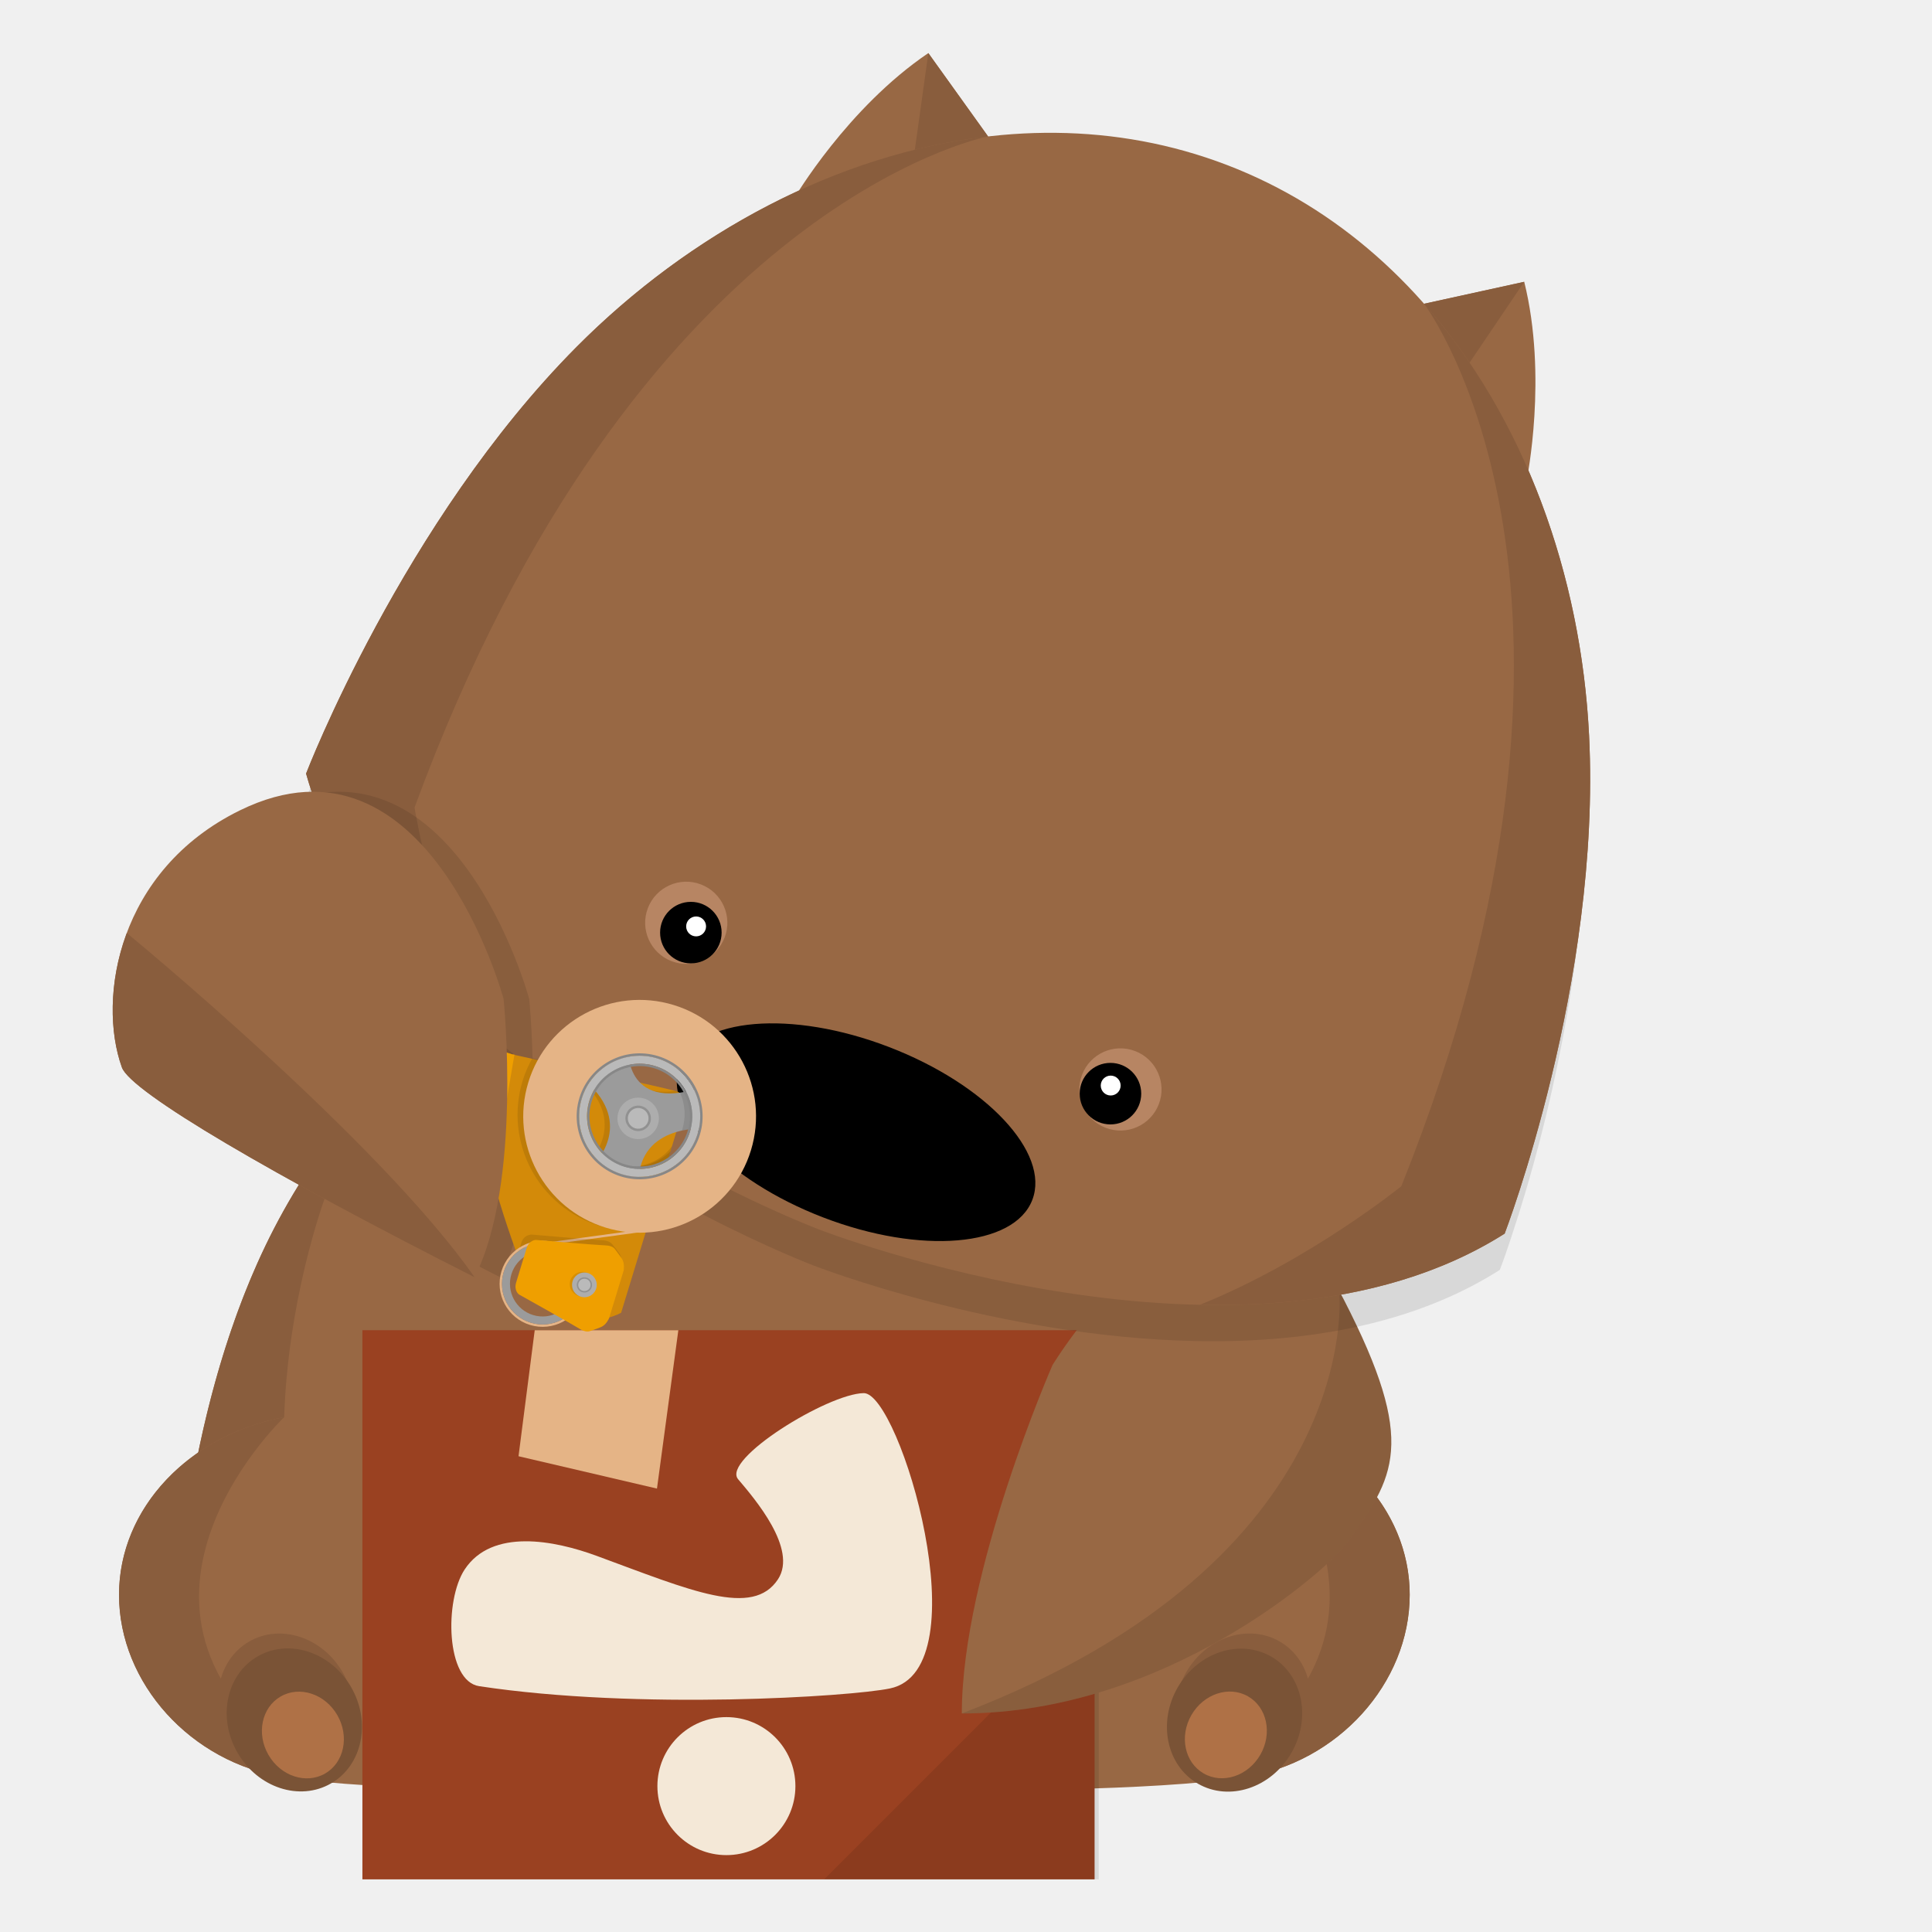
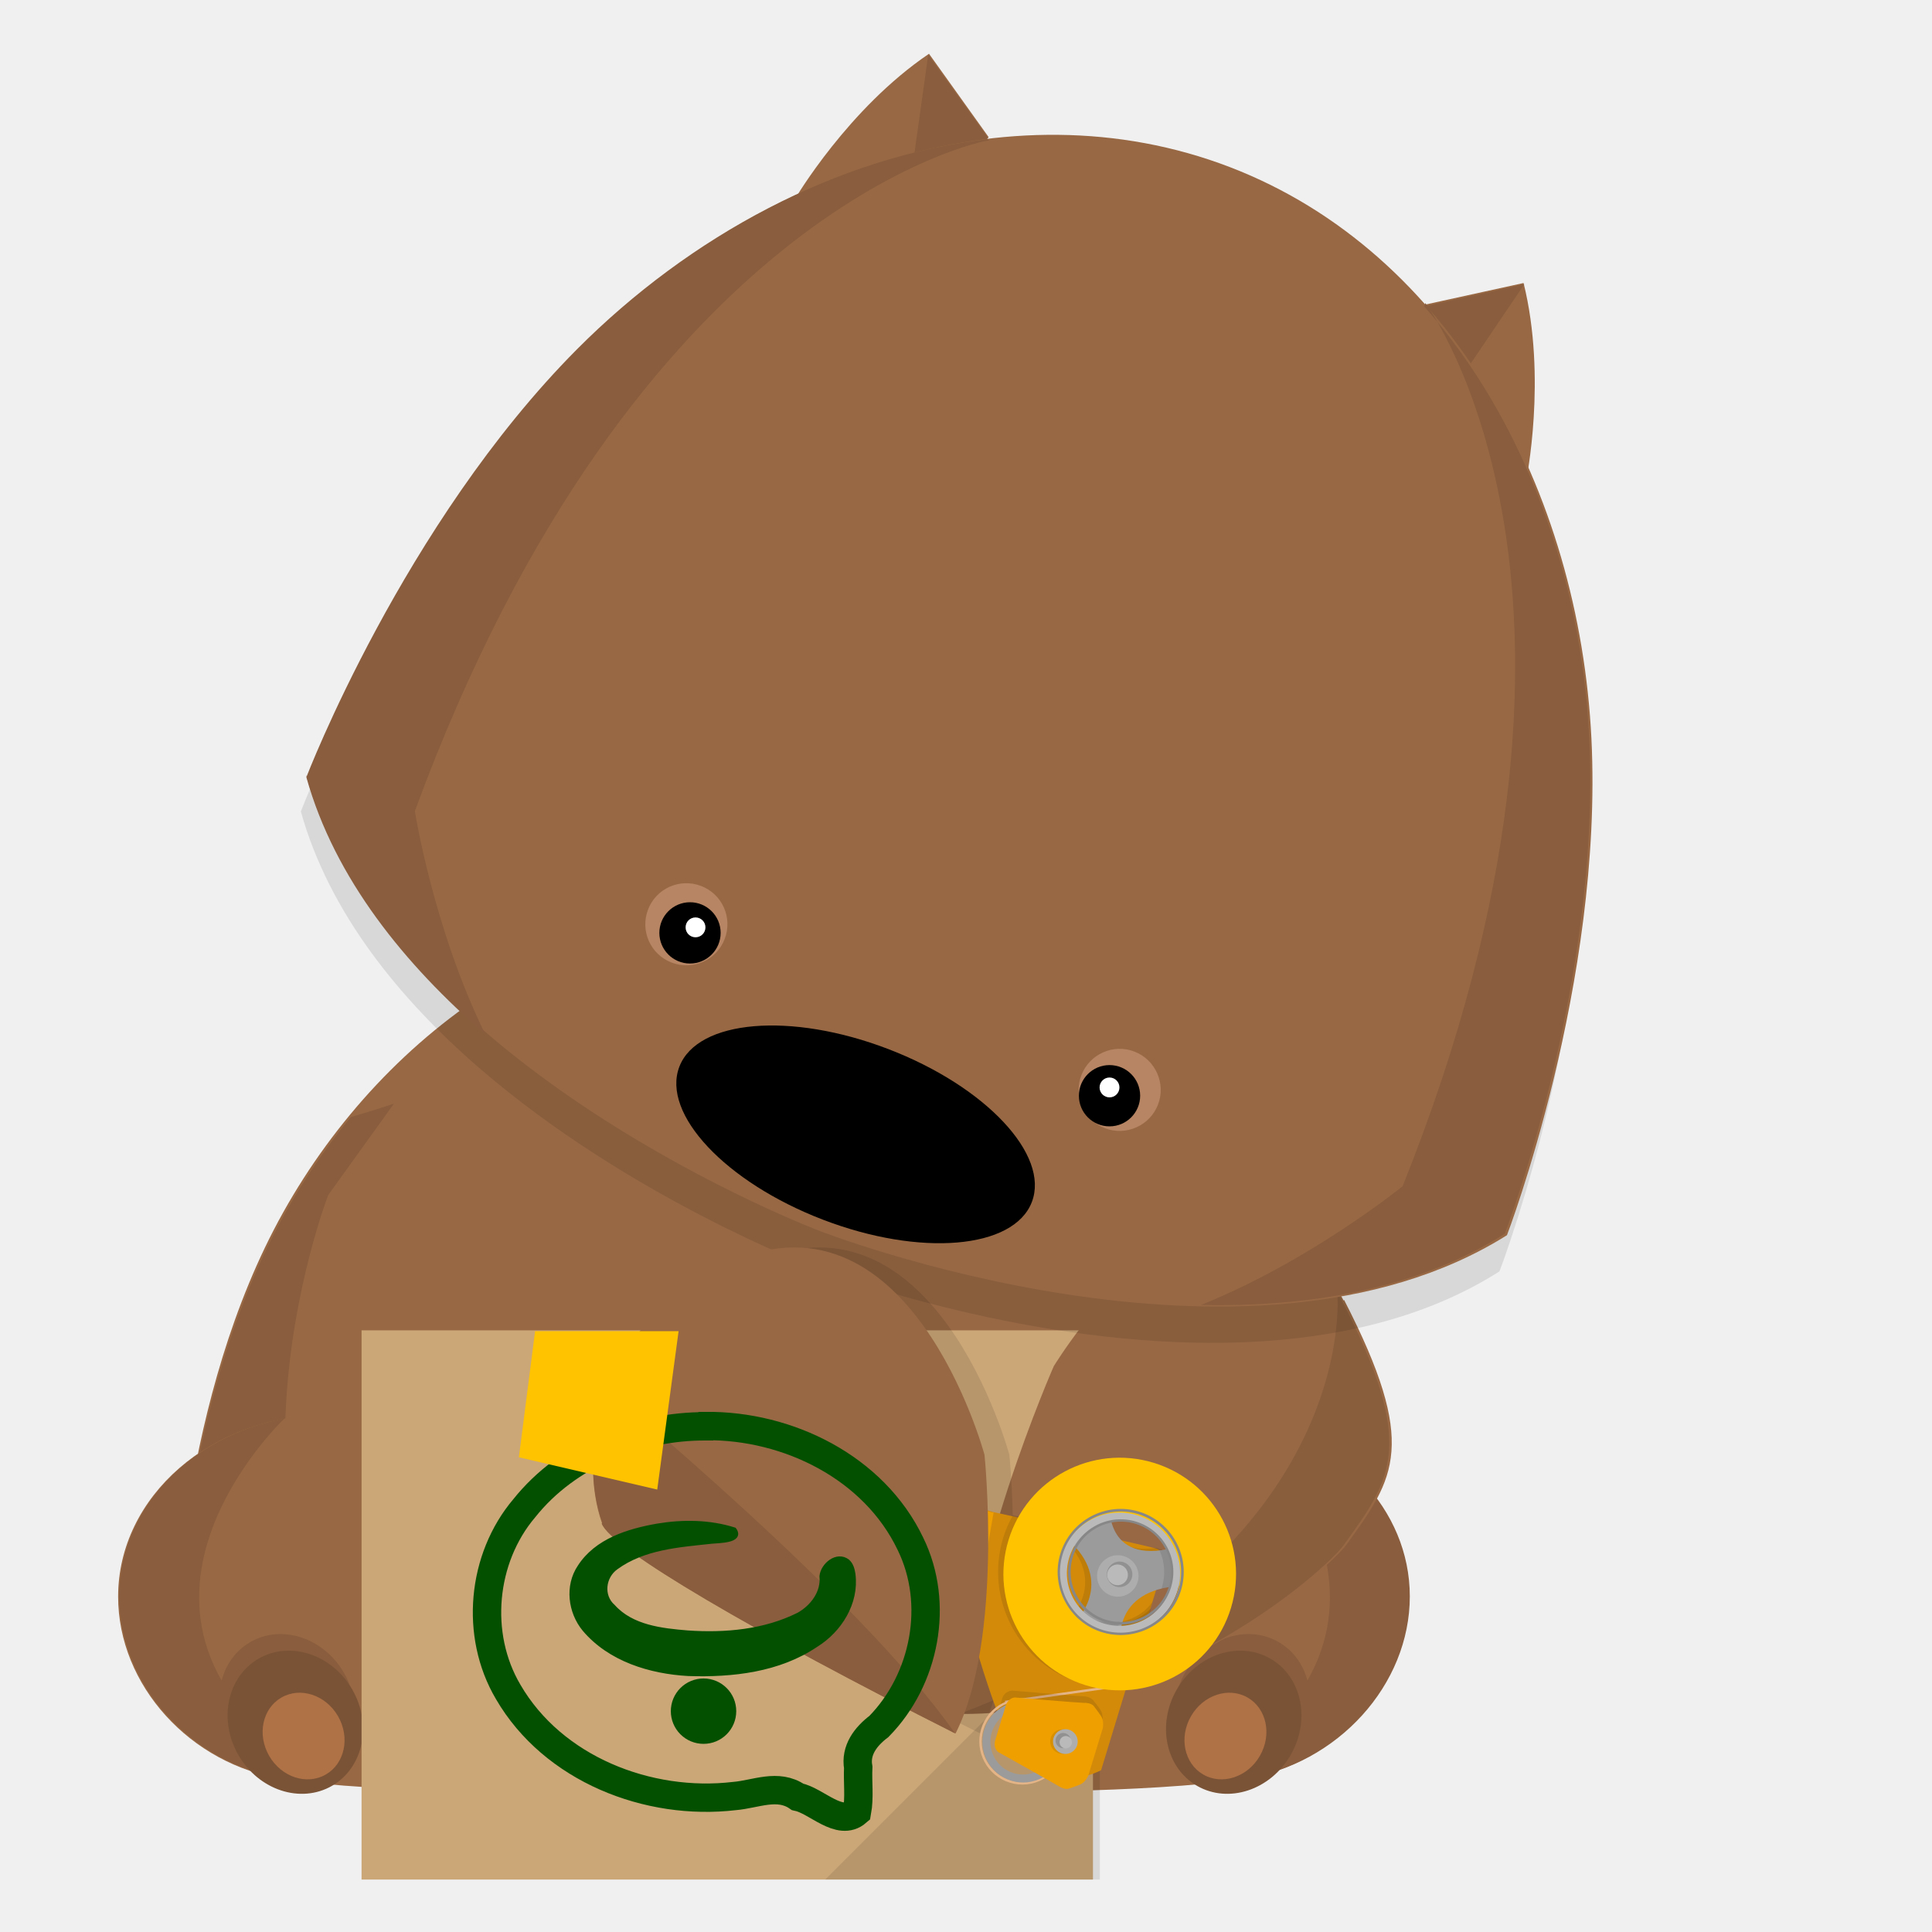
- <svg xmlns="http://www.w3.org/2000/svg" height="700" width="700">
+ <svg xmlns="http://www.w3.org/2000/svg" width="700" height="700" version="1.1">
  <defs>
-     <style>@keyframes anim-noq{0%{transform:translate(-10px,0)}to{transform:translate(40px,0)}}</style>
+     <style>@keyframes anim-noq {
+                 0% {
+                     transform: translate(-185px, -167px)
+                 }
+ 
+                 to {
+                     transform: translate(-145px, -167px)
+                 }
+             }</style>
  </defs>
-   <g transform="translate(-64.582 -74.856)" id="prefix__publishing">
-     <g transform="translate(-109.35 -90.637)" id="prefix__g56">
-       <g id="prefix__body_1_">
-         <g id="prefix__body_2_">
-           <path d="M630.318 616.913c-33.082-68.965-100.773-123.294-180.117-123.294-79.34 0-147.029 54.329-180.115 123.293-33.082 68.967-33.111 151.595-33.111 151.595 72.065 48.734 213.229 52.607 213.229 52.607s141.189-3.888 213.233-52.607c-.005.001-.037-82.628-33.119-151.594z" fill="#986844" id="prefix__body_6_" />
-           <g fill="#895d3d">
-             <path id="prefix__path11" d="M323.507 803.611c-82.104-74.211-31.063-206.329-31.063-206.329l23.784-33.096s-8.013 2.636-15.596 4.85a236.505 236.505 0 00-30.552 47.874c-30.823 64.255-32.951 140.357-33.102 150.454v.054l-.004.347v.063a10.91 10.91 0 00-.003.244l-.001.102v.331c23.827 16.114 55.207 27.321 86.537 35.106z" />
-             <path id="prefix__path13" d="M576.928 803.611c82.105-74.211 31.062-206.329 31.062-206.329l-23.783-33.098s8.015 2.636 15.598 4.849a236.557 236.557 0 0130.549 47.875c30.82 64.253 32.955 140.356 33.105 150.453l.001.059c.003.128.003.238.006.343v.064c.002.09.002.172.002.244l.002.103.001.134v.196c-23.833 16.115-55.21 27.322-86.543 35.107z" />
-           </g>
-         </g>
-         <g id="prefix__belly_2_">
-           <path id="prefix__path17" d="M450.189 658.024c-90.773 0-169.628 25.736-209.479 63.533-3.73 27.687-3.738 46.95-3.738 46.95 72.066 48.734 213.229 52.607 213.229 52.607s141.188-3.887 213.23-52.607c0 0-.01-19.247-3.732-46.916-39.845-37.817-118.718-63.567-209.51-63.567z" fill="#b78563" />
-           <g id="prefix__belly_shadow_1_" fill="#a57859">
-             <path id="prefix__path19" d="M323.442 803.596s-43.234-33.395-46.48-107.623c0 0-26.349 14.397-36.254 25.618-3.726 27.669-3.732 46.913-3.732 46.913 23.805 16.103 55.155 27.306 86.466 35.092-.002 0-.002 0 0 0z" />
-             <path id="prefix__path21" d="M576.961 803.596s43.23-33.395 46.477-107.623c0 0 26.348 14.397 36.256 25.618 3.725 27.669 3.73 46.913 3.73 46.913-23.801 16.105-55.152 27.306-86.463 35.092z" />
-           </g>
+   <g transform="translate(-174 -165)">
+     <g id="prefix__body_1_">
+       <g id="prefix__body_2_">
+         <path id="prefix__body_6_" d="m630 617c-33.1-69-101-123-180-123-79.3 0-147 54.3-180 123-33.1 69-33.1 152-33.1 152 72.1 48.7 213 52.6 213 52.6s141-3.89 213-52.6c-5e-3 1e-3 -0.037-82.6-33.1-152z" fill="#986844" />
+         <g fill="#895d3d">
+           <path d="m324 804c-82.1-74.2-31.1-206-31.1-206l23.8-33.1s-8.01 2.64-15.6 4.85a237 237 0 0 0-30.6 47.9c-30.8 64.3-33 140-33.1 150v0.054l-4e-3 0.347v0.063a10.9 10.9 0 0 0-3e-3 0.244l-1e-3 0.102v0.331c23.8 16.1 55.2 27.3 86.5 35.1z" />
+           <path d="m577 804c82.1-74.2 31.1-206 31.1-206l-23.8-33.1s8.02 2.64 15.6 4.85a237 237 0 0 1 30.5 47.9c30.8 64.3 33 140 33.1 150l1e-3 0.059c3e-3 0.128 3e-3 0.238 6e-3 0.343v0.064c2e-3 0.09 2e-3 0.172 2e-3 0.244l2e-3 0.103 1e-3 0.134v0.196c-23.8 16.1-55.2 27.3-86.5 35.1z" />
        </g>
      </g>
-       <g id="prefix__legs_2_">
-         <g id="prefix__leg_4_">
-           <path id="prefix__path26" d="M361.295 714.852v-.003c-12.233-22.109-38.263-37.368-68.396-37.368-41.887 0-75.841 29.487-75.841 65.855 0 31.961 26 60.852 59.953 66.081 33.955 5.229 100.191 4.681 100.191 4.681 16.271-11.895-1.993-74.529-15.907-99.246z" fill="#986844" />
-           <g id="prefix__shadow_6_" fill="#895d3d">
-             <path id="prefix__path28" d="M292.898 810.331c-95.065-56.237-16.033-131.351-16.004-131.377-34.203 6.377-59.836 32.777-59.836 64.387 0 31.956 26 60.847 59.953 66.076 5.272.812 11.322 1.485 17.782 2.042-.619-.369-1.247-.745-1.895-1.128z" />
-             <ellipse id="prefix__ellipse30" ry="23.764" rx="26.581" cy="783.261" cx="277.514" transform="rotate(-120 277.51 783.27)" />
-           </g>
-           <g id="prefix__g37">
-             <ellipse id="prefix__ellipse33" ry="23.766" rx="26.579" cy="788.637" cx="280.58" fill="#7a5336" transform="rotate(-120 280.577 788.647)" />
-             <ellipse id="prefix__ellipse35" ry="14.405" rx="16.113" cy="794.115" cx="283.695" fill="#af7146" transform="rotate(-120 283.686 794.124)" />
-           </g>
-         </g>
-         <g id="prefix__leg_2_">
-           <path id="prefix__path40" d="M540.458 714.852c0-.002 0-.002.003-.003 12.232-22.109 38.26-37.368 68.393-37.368 41.887 0 75.841 29.487 75.841 65.855 0 31.961-26.002 60.852-59.951 66.081-33.952 5.229-100.195 4.681-100.195 4.681-16.268-11.895 1.995-74.529 15.909-99.246z" fill="#986844" />
-           <g id="prefix__shadow_5_" fill="#895d3d">
-             <path id="prefix__path42" d="M608.854 810.331c95.064-56.237 16.031-131.351 16.003-131.377 34.199 6.377 59.833 32.777 59.833 64.387 0 31.956-26.001 60.847-59.95 66.076-5.273.812-11.321 1.485-17.781 2.042.62-.369 1.248-.745 1.895-1.128z" />
-             <ellipse id="prefix__ellipse44" ry="23.765" rx="26.579" cy="783.251" cx="624.27" transform="rotate(120 624.28 783.259)" />
-           </g>
-           <g id="prefix__g51">
-             <ellipse id="prefix__ellipse47" ry="23.766" rx="26.577" cy="788.731" cx="621.215" fill="#7a5336" transform="rotate(120 621.226 788.737)" />
-             <ellipse id="prefix__ellipse49" ry="14.406" rx="16.113" cy="794.114" cx="618.065" fill="#af7146" transform="rotate(120 618.083 794.105)" />
-           </g>
+       <g id="prefix__belly_2_">
+         <path d="m450 658c-90.8 0-170 25.7-209 63.5-3.73 27.7-3.74 47-3.74 47 72.1 48.7 213 52.6 213 52.6s141-3.89 213-52.6c0 0-0.01-19.2-3.73-46.9-39.8-37.8-119-63.6-210-63.6z" fill="#b78563" />
+         <g id="prefix__belly_shadow_1_" fill="#a57859">
+           <path d="m323 804s-43.2-33.4-46.5-108c0 0-26.3 14.4-36.3 25.6-3.73 27.7-3.73 46.9-3.73 46.9 23.8 16.1 55.2 27.3 86.5 35.1-2e-3 0-2e-3 0 0 0z" />
+           <path d="m577 804s43.2-33.4 46.5-108c0 0 26.3 14.4 36.3 25.6 3.72 27.7 3.73 46.9 3.73 46.9-23.8 16.1-55.2 27.3-86.5 35.1z" />
        </g>
      </g>
    </g>
-     <g transform="translate(-109.35 -90.637)" id="prefix__arms_2_">
-       <g id="prefix__g66">
-         <path id="prefix__box" fill="#9a4121" d="M305.237 647.458h265.284V846.42H305.237z" />
-         <path id="prefix__polygon60" opacity=".1" d="M472.539 846.421h99.481v-99.483z" />
-         <path transform="matrix(1 0 0 .64904 -100 227.233)" id="prefix__polygon62" fill="#e5b486" d="M461.801 717.799l5.869-70.342h52.039l-7.743 88.4z" />
+     <g id="prefix__legs_2_">
+       <g id="prefix__leg_4_">
+         <path d="m361 715v-3e-3c-12.2-22.1-38.3-37.4-68.4-37.4-41.9 0-75.8 29.5-75.8 65.9 0 32 26 60.9 60 66.1 34 5.23 100 4.68 100 4.68 16.3-11.9-1.99-74.5-15.9-99.2z" fill="#986844" />
+         <g id="prefix__shadow_6_" fill="#895d3d">
+           <path d="m293 810c-95.1-56.2-16-131-16-131-34.2 6.38-59.8 32.8-59.8 64.4 0 32 26 60.8 60 66.1 5.27 0.812 11.3 1.48 17.8 2.04-0.619-0.369-1.25-0.745-1.9-1.13z" />
+           <ellipse transform="rotate(240 278 783)" cx="278" cy="783" rx="26.6" ry="23.8" />
+         </g>
+         <ellipse transform="rotate(240 281 789)" cx="281" cy="789" rx="26.6" ry="23.8" fill="#7a5336" />
+         <ellipse transform="rotate(240 284 794)" cx="284" cy="794" rx="16.1" ry="14.4" fill="#af7146" />
      </g>
-     </g>
-     <g transform="translate(-109.35 -90.637)" id="prefix__arm_7_">
-       <path d="M660.773 636.27c27.01 52.505 18.39 64.416.904 88.65-6.293 8.722-64.973 61.39-139.26 61.39 0-51.312 32.874-126.265 32.874-126.265s63.928-104.566 105.482-23.775z" fill="#986844" id="prefix__arm_8_" />
-       <path id="prefix__path70" d="M522.418 786.308c74.287 0 132.967-52.667 139.261-61.39 17.483-24.234 26.104-36.144-.905-88.65a107.737 107.737 0 00-1.594-2.962c.083.797 9.558 96.994-136.762 153.002z" opacity=".1" />
-     </g>
-     <g transform="translate(-109.35 -90.637)" id="prefix__npm_-_wombat_-_face_1_">
-       <path id="prefix__path73" d="M381.092 304.306C318.149 367.6 283.07 458.911 283.07 458.911c10.314 36.888 35.867 68.071 64.824 93.061-.005-.009-.011-.018-.015-.028 54.439 46.995 120.944 72.11 120.944 72.11s66.203 25.822 138.088 27.327l-.007.003c6.465.139 12.935.078 19.394-.218 31.675-1.446 64-8.361 91.051-25.571 1.429-3.746 2.721-7.545 3.988-11.349 7.847-23.544 14.068-47.676 18.716-72.05 6.269-32.866 9.765-66.611 7.717-100.077-1.957-31.946-9.114-63.651-21.821-93.061 1.589-9.659 5.55-39.918-1.509-68.323l-36.292 7.956c-16.753-18.999-37.134-34.77-60.124-45.489-30.473-14.209-64.541-18.988-97.854-15.125l.013-.012v-.005h.002-.002l-21.648-30.19c-24.269 16.4-41.578 41.561-46.848 49.784-29.515 13.528-57.083 33.009-80.595 56.652-62.944 63.294 23.512-23.641 0 0z" opacity=".1" />
-       <g id="prefix__ears_1_">
-         <g id="prefix__ear_3_">
-           <path id="prefix__path75" d="M461.745 237.23l42.681 4.382 27.506-26.689-21.648-30.195c-29.345 19.832-48.539 52.502-48.539 52.502z" fill="#986844" />
-           <path id="prefix__polygon77" fill="#895d3d" d="M531.932 214.923l-6.244 6.06-20.756 2.091 5.351-38.346z" />
+       <g id="prefix__leg_2_">
+         <path d="m540 715c0-2e-3 0-2e-3 3e-3 -3e-3 12.2-22.1 38.3-37.4 68.4-37.4 41.9 0 75.8 29.5 75.8 65.9 0 32-26 60.9-60 66.1-34 5.23-100 4.68-100 4.68-16.3-11.9 2-74.5 15.9-99.2z" fill="#986844" />
+         <g id="prefix__shadow_5_" fill="#895d3d">
+           <path d="m609 810c95.1-56.2 16-131 16-131 34.2 6.38 59.8 32.8 59.8 64.4 0 32-26 60.8-60 66.1-5.27 0.812-11.3 1.48-17.8 2.04 0.62-0.369 1.25-0.745 1.9-1.13z" />
+           <ellipse transform="rotate(120 624 783)" cx="624" cy="783" rx="26.6" ry="23.8" />
        </g>
-         <g id="prefix__ear_2_">
-           <path id="prefix__path80" d="M727.135 339.089L692.48 313.79l-2.583-38.24 36.295-7.956c8.538 34.374.946 71.496.943 71.495z" fill="#986844" />
-           <path id="prefix__polygon82" fill="#895d3d" d="M689.898 275.553l.583 8.681 14.027 15.441 21.683-32.079z" />
-         </g>
-       </g>
-       <path d="M284.844 445.782c29.708 106.231 185.731 165.134 185.731 165.134s155.373 60.616 248.525 1.54c0 0 35.02-91.332 30.586-180.486-4.435-89.151-50.319-175.654-131.109-206.661-80.789-31.008-172.767 2.579-235.708 65.871-62.94 63.295-98.027 154.603-98.025 154.602z" fill="#986844" id="prefix__head_1_" />
-       <ellipse ry="33.095" rx="68.409" cy="575.717" cx="484.1" transform="rotate(20.997 484.108 575.706)" id="prefix__nose_1_" />
-       <g id="prefix__face_1_">
-         <g id="prefix__eyes_1_">
-           <g id="prefix__eye_2_">
-             <path id="prefix__path90" d="M585.221 546.32c7.681 2.946 11.516 11.558 8.57 19.236-2.948 7.679-11.562 11.512-19.24 8.567-7.678-2.948-11.515-11.559-8.568-19.237 2.948-7.681 11.561-11.516 19.238-8.566z" fill="#b78563" />
-             <circle id="prefix__circle92" r="11.147" cy="561.744" cx="576.271" />
-             <circle id="prefix__circle94" r="3.602" cy="558.807" cx="576.358" fill="#fff" />
-           </g>
-           <g id="prefix__eye_1_">
-             <path id="prefix__path97" d="M427.91 485.939c-7.676-2.946-16.289.887-19.237 8.565-2.946 7.679.889 16.288 8.568 19.238 7.677 2.947 16.29-.887 19.239-8.564 2.948-7.677-.89-16.289-8.57-19.239z" fill="#b78563" />
-             <circle id="prefix__circle99" r="11.146" cy="503.396" cx="424.244" />
-             <circle id="prefix__circle101" r="3.604" cy="501.149" cx="426.146" fill="#fff" />
-           </g>
-         </g>
-       </g>
-       <path d="M689.897 275.55c36.359 41.232 56.897 98.262 59.788 156.42 4.432 89.15-30.588 180.484-30.588 180.484-32.348 20.517-72.202 26.596-110.442 25.793 39.565-15.886 72.999-42.959 72.999-42.959 85.832-214.441 9.76-317.71 8.243-319.738zm-157.963-60.631c-54.609 6.319-108.026 34.958-149.091 76.247-62.943 63.295-98.023 154.605-98.023 154.605 10.316 36.888 35.868 68.073 64.825 93.063-18.778-38.281-25.513-80.767-25.513-80.767 79.69-216.8 205.318-242.653 207.802-243.148z" fill="#895d3d" />
-     </g>
-     <path id="prefix__be" d="M332.014 610.804c-6.068-7.156 32.426-30.98 45.502-31.192 13.076-.213 42.877 100.099 9.501 107.003-14.311 2.961-91.07 7.918-148.812-.823-12.067-1.827-12.653-31.101-5.267-42.284 9.916-15.018 32.533-10.561 47.826-4.932 34.156 12.574 56.584 22.485 65.72 8.445 7.124-10.95-8.402-29.061-14.47-36.217z" fill="#f4e8d7" />
-     <circle cy="722" cx="327.772" id="prefix__noq" fill="#f4e8d7" r="25" />
-     <g style="animation:1s ease-in-out -.7s infinite alternate-reverse anim-noq" id="prefix__g284">
-       <g transform="translate(-109.35 -90.637)" id="prefix__g186">
-         <path opacity=".1" d="M270.168 459.087c-44.305 21.708-51.755 68.231-42.797 93.142 3.224 8.962 54.855 39.102 127.788 76.03 17.384-34.335 10.507-100.829 10.507-100.829s-27.331-101.746-95.498-68.343z" />
-         <g id="prefix__g180">
-           <g id="prefix__g147">
-             <path fill="#d38a09" d="M383.998 643.816c-4.279-1.306-15.699-22.149-15.699-22.149l-7.183-2.193c-1.097-2.842-8.837-24.952-8.121-27.301.718-2.347-1.851-3.338-1.851-3.338s-1.518-.466-4.279-1.308c-2.763-.842-4.148-4.239-4.482-6.607-.336-2.369-8.941-5.854-13.08-5.157-4.139.699-6.865 3.641-9.687.515-2.818-3.126-11.974-6.375-15.563-7.473-3.593-1.098-14.456-3.66-20.078-2.055-5.627 1.605-6.67 1.285-9.02.568-3.383-1.034-3.775-.548-2.004-6.35.548-1.795 4.6-15.054 6.116-20.025 1.521-4.974 4.374-7.841 11.505-5.965 7.125 1.873 46.422 17.135 46.422 17.135 2.336.914 3.919-.142 3.919-.142s5.52-4.719 6.899-6.111c1.382-1.389 3.165-.969 3.165-.969l8.839 2.699s55.107 12.023 59.251 13.289c4.144 1.265 1.927 8.165 1.927 8.165l-22.019 72.093c-3.01 1.646-10.697 3.989-14.977 2.679z" id="prefix__path109" />
-             <path opacity=".1" d="M390.903 554.254c-2.878 2.313-5.172 5.46-6.329 9.25-3.07 10.051 2.492 20.693 12.543 23.762 7.723 2.358 15.932-.413 20.301-6.512l-1.74 5.713c-5.05 4.202-12.426 5.694-19.405 3.562-11.573-3.536-17.878-15.759-14.343-27.332a21.812 21.812 0 015.567-9.2c1.154.258 2.254.499 3.406.757zm30.967 12.793c.218-1.895.153-4.534-1.573-5.748a19.108 19.108 0 011.573 5.748z" id="prefix__path111" />
-             <path opacity=".1" d="M366.812 548.884c-1.402 2.538-2.627 5.239-3.507 8.123-6.804 22.273 5.618 45.807 27.893 52.606 5.749 1.757 11.699 2.259 16.953 1.495l8.71-28.524c-3.593 3.55-8.376 5.661-13.47 5.692 2.083-9.596 10.614-12.764 16.027-14.061l1.577-5.172s2.251-7.014-1.892-8.279c-.104-.029-.006.002-.173-.046-7.575 1.163-12.196-.69-15.009-3.52-12.011-2.732-28.075-6.309-37.109-8.314zm20.512 10.815c8.332 9.403 5.881 17.965 2.873 23.061-4.756-4.828-6.793-12.046-4.676-18.966a19.027 19.027 0 011.803-4.095z" id="prefix__path113" />
-             <path fill="#ef9f00" d="M360.325 547.57c-.362-.079-.509.02-.509.02l-8.839-2.7s-1.802-.426-3.181.965c-1.383 1.389-6.9 6.047-6.9 6.047s-1.631 1.074-3.967.159c0 0-39.229-15.221-46.355-17.095-7.129-1.874-9.986 1.007-11.507 5.98l-6.116 20.025c-1.771 5.801-1.384 5.328 2.004 6.359 2.345.718 3.464 1.071 9.086-.535 5.623-1.605 16.445.967 20.037 2.066 3.592 1.096 12.714 4.377 15.534 7.503 2.82 3.124 5.514.253 9.652-.441 4.14-.701 12.786 2.638 13.122 5.002.332 2.366 1.713 5.764 4.477 6.605 2.763.842 4.278 1.308 4.278 1.308s2.213.443 1.852 1.627l.097-.316z" id="prefix__path115" />
-             <path fill="#e29000" d="M279.069 540.944c-.272.884-.623 2.035-1.019 3.337 24.197 7.008 60.258 20.771 60.258 20.771l15.708-19.234-3.037-.929s-1.801-.426-3.182.965c-1.381 1.389-6.901 6.047-6.901 6.047s-1.629 1.074-3.965.159c0 0-39.228-15.221-46.354-17.095-7.132-1.874-9.989 1.007-11.508 5.979z" id="prefix__path117" />
-             <path transform="rotate(-97.782 386.19 614.183)" fill="#e5b486" id="prefix__rect122" d="M385.748 591.696h.865v44.978h-.865z" />
-             <path opacity=".1" d="M395.738 616.261s-.928-1.338-3.625-1.406c-2.697-.071-25.502-2.052-25.502-2.052s-2.845-.115-3.773 2.925l-1.195 3.91 6.655 2.032s11.703 20.928 15.983 22.235c2.202.672 5.295.091 8.145-.494.893-.95 1.459-2.02 1.459-2.02l2.617-8.561.082-.277 2.582-8.454s.391-2.598-.749-4.305c-1.142-1.705-2.679-3.533-2.679-3.533z" id="prefix__path124" />
-             <g id="prefix__g130">
-               <path fill="#e5b486" d="M375.095 615.726c-8.224-2.516-16.957 2.131-19.471 10.356-2.512 8.224 2.135 16.959 10.36 19.471 8.226 2.513 16.959-2.135 19.47-10.36 2.513-8.222-2.134-16.958-10.359-19.467zm-.25.825c7.778 2.377 12.161 10.61 9.786 18.39-2.377 7.778-10.612 12.162-18.392 9.787-7.78-2.377-12.162-10.61-9.786-18.393 2.376-7.779 10.609-12.16 18.392-9.784z" id="prefix__path126" />
-               <path fill="#9b9b9b" d="M374.842 616.551c-7.777-2.377-16.015 2.006-18.391 9.786-2.375 7.781 2.006 16.016 9.788 18.392 7.779 2.375 16.013-2.009 18.392-9.788 2.373-7.78-2.008-16.013-9.789-18.39zm-.842 2.762c6.244 1.904 9.772 8.539 7.865 14.781-1.906 6.244-8.535 9.774-14.78 7.869-6.246-1.906-9.774-8.539-7.871-14.784 1.907-6.243 8.54-9.774 14.786-7.866z" id="prefix__path128" />
-             </g>
-             <g id="prefix__g145">
-               <path fill="#ef9f00" d="M393.304 616.726c-2.696-.071-25.274-1.983-25.274-1.983s-2.389.026-3.316 3.064c-.766 2.511-1.566 5.128-1.823 5.966 0 0-.028.1-.085.277-.258.856-1.084 3.562-1.852 6.077-.93 3.036 1.035 4.392 1.035 4.392s19.703 11.001 21.981 12.45c2.275 1.453 3.668.819 3.668.819s2.161-.696 4.062-1.478c1.897-.777 2.908-3.186 2.908-3.186l2.619-8.562.082-.277 2.582-8.452s.503-2.564-.636-4.271c-1.137-1.707-2.528-3.492-2.528-3.492s-.729-1.276-3.423-1.344z" id="prefix__path132" />
-               <g id="prefix__g143">
-                 <circle opacity=".1" cx="384.842" cy="630.779" r="4.476" />
-                 <g id="prefix__g141">
-                   <circle fill="#adadad" cx="385.669" cy="631.033" r="4.477" id="prefix__circle135" />
-                   <path fill="#919191" d="M386.475 628.397a2.754 2.754 0 11-1.608 5.268 2.758 2.758 0 01-1.832-3.438 2.759 2.759 0 013.44-1.83z" id="prefix__path137" />
-                   <path fill="#bababa" d="M385.669 628.795a2.237 2.237 0 11.002 4.474 2.237 2.237 0 01-.002-4.474z" id="prefix__path139" />
-                 </g>
-               </g>
-             </g>
-           </g>
-           <g id="prefix__g178">
-             <g id="prefix__g167">
-               <path fill="#9b9b9b" d="M427.534 559.714c-27.738 8.745-26.001-14.734-26.001-14.734-7.728 5.039-13.721 13.779-13.721 13.779 15.746 15.679.518 29.449.518 29.449 3.905 9.95 17.005 7.609 17.005 7.609-1.31-22.898 23.302-21.422 23.302-21.422 5.995-6.774-1.103-14.681-1.103-14.681z" id="prefix__path149" />
-               <g id="prefix__g157">
-                 <path opacity=".1" d="M391.493 584.366a25.134 25.134 0 01-1.727 2.315 21.892 21.892 0 0015.709 4.224 20.88 20.88 0 01.6-3.003 18.96 18.96 0 01-8.721-.565 18.988 18.988 0 01-5.861-2.971z" id="prefix__path151" />
-                 <path opacity=".1" d="M397.81 547.773c-2.229 1.88-4.208 3.918-5.807 5.728a19.159 19.159 0 019.959-3.431 21.294 21.294 0 01-.396-2.867 21.985 21.985 0 00-3.756.57z" id="prefix__path153" />
-                 <path opacity=".1" d="M424.174 574.593a21.832 21.832 0 00-.924-13.729 38.206 38.206 0 01-2.914.527 18.97 18.97 0 01.816 13.283c-.045.15-.098.298-.146.441a31.966 31.966 0 013.168-.522z" id="prefix__path155" />
-               </g>
-               <g id="prefix__g165">
-                 <circle fill="#adadad" cx="405.155" cy="570.697" r="7.508" id="prefix__circle159" />
-                 <path fill="#919191" d="M406.505 566.279a4.625 4.625 0 013.069 5.771 4.625 4.625 0 01-5.771 3.064 4.626 4.626 0 01-3.07-5.768 4.625 4.625 0 015.772-3.067z" id="prefix__path161" />
-                 <path fill="#bababa" d="M406.252 567.104a3.762 3.762 0 012.495 4.689 3.763 3.763 0 01-4.688 2.496 3.762 3.762 0 01-2.495-4.689 3.761 3.761 0 014.688-2.496z" id="prefix__path163" />
-               </g>
-             </g>
-             <g id="prefix__tape_1_">
-               <path fill="#e5b486" d="M418.002 529.624c-22.273-6.801-45.842 5.74-52.645 28.013-6.806 22.272 5.738 45.842 28.011 52.645 22.271 6.803 45.842-5.737 52.646-28.011 6.802-22.273-5.741-45.842-28.012-52.647zm-5.906 19.334c11.574 3.538 18.117 15.831 14.582 27.408-3.536 11.572-15.829 18.116-27.406 14.581-11.574-3.537-18.113-15.83-14.578-27.406 3.533-11.576 15.828-18.116 27.402-14.583z" id="prefix__path169" />
-               <g id="prefix__g175">
-                 <path fill="#bababa" d="M412.096 548.958c-11.576-3.536-23.869 3.008-27.402 14.583-3.535 11.576 3.004 23.869 14.578 27.406 11.576 3.535 23.87-3.009 27.406-14.581 3.535-11.577-3.008-23.871-14.582-27.408zm-.844 2.765c10.052 3.067 15.733 13.744 12.663 23.797-3.069 10.051-13.747 15.731-23.799 12.663-10.052-3.071-15.731-13.746-12.662-23.797 3.071-10.053 13.747-15.734 23.798-12.663z" id="prefix__path171" />
-                 <path fill="#878787" d="M426.678 576.365c-3.536 11.573-15.829 18.115-27.406 14.581-11.574-3.538-18.113-15.83-14.578-27.406 3.533-11.575 15.829-18.119 27.402-14.583 11.575 3.538 18.117 15.832 14.582 27.408m-39.224-11.98c-3.069 10.051 2.61 20.726 12.662 23.797 10.052 3.068 20.729-2.612 23.799-12.664 3.07-10.051-2.611-20.728-12.663-23.795-10.051-3.071-20.727 2.61-23.798 12.662m40.052 12.232c3.673-12.031-3.125-24.811-15.156-28.483-12.033-3.677-24.813 3.122-28.486 15.155-3.676 12.034 3.123 24.813 15.155 28.488 12.032 3.672 24.811-3.129 28.487-15.16zm-39.223-11.979c2.93-9.593 13.118-15.017 22.717-12.083 9.593 2.93 15.016 13.119 12.086 22.716-2.93 9.597-13.123 15.017-22.717 12.087-9.595-2.933-15.017-13.125-12.086-22.72z" id="prefix__path173" />
-               </g>
-             </g>
-           </g>
-         </g>
-         <path id="prefix__arm_2_" fill="#986844" d="M260.891 459.087c-44.305 21.708-51.756 68.231-42.797 93.142 3.224 8.962 54.855 39.102 127.789 76.03 17.383-34.335 10.507-100.829 10.507-100.829s-27.332-101.746-95.499-68.343z" />
-         <path fill="#895d3d" d="M218.094 552.23c3.224 8.962 54.855 39.102 127.789 76.028-34.834-49.85-125.657-124.414-126.016-124.71-6.626 17.748-6.33 36.01-1.773 48.682z" id="prefix__path183" />
+         <ellipse transform="rotate(120 621 789)" cx="621" cy="789" rx="26.6" ry="23.8" fill="#7a5336" />
+         <ellipse transform="rotate(120 618 794)" cx="618" cy="794" rx="16.1" ry="14.4" fill="#af7146" />
      </g>
    </g>
  </g>
+   <path id="prefix__box" d="m131 482h265v199h-265z" fill="#9a4121" style="fill:#cba677" />
+   <path d="m299 681h99.5v-99.5z" opacity=".1" />
+   <g id="prefix__arm_7_" transform="translate(-174 -165)">
+     <path id="prefix__arm_8_" d="m661 636c27 52.5 18.4 64.4 0.904 88.6-6.29 8.72-65 61.4-139 61.4 0-51.3 32.9-126 32.9-126s63.9-105 105-23.8z" fill="#986844" />
+     <path d="m522 786c74.3 0 133-52.7 139-61.4 17.5-24.2 26.1-36.1-0.905-88.6a108 108 0 0 0-1.59-2.96c0.083 0.797 9.56 97-137 153z" opacity=".1" />
+   </g>
+   <g id="prefix__npm_-_wombat_-_face_1_" transform="translate(-174 -165)">
+     <path d="m381 304c-62.9 63.3-98 155-98 155 10.3 36.9 35.9 68.1 64.8 93.1-5e-3 -9e-3 -0.011-0.018-0.015-0.028 54.4 47 121 72.1 121 72.1s66.2 25.8 138 27.3l-7e-3 3e-3c6.46 0.139 12.9 0.078 19.4-0.218 31.7-1.45 64-8.36 91.1-25.6 1.43-3.75 2.72-7.54 3.99-11.3 7.85-23.5 14.1-47.7 18.7-72 6.27-32.9 9.76-66.6 7.72-100-1.96-31.9-9.11-63.7-21.8-93.1 1.59-9.66 5.55-39.9-1.51-68.3l-36.3 7.96c-16.8-19-37.1-34.8-60.1-45.5-30.5-14.2-64.5-19-97.9-15.1l0.013-0.012v-5e-3h2e-3 -2e-3l-21.6-30.2c-24.3 16.4-41.6 41.6-46.8 49.8-29.5 13.5-57.1 33-80.6 56.7-62.9 63.3 23.5-23.6 0 0z" opacity=".1" />
+     <g id="prefix__ears_1_">
+       <g id="prefix__ear_3_">
+         <path d="m462 237 42.7 4.38 27.5-26.7-21.6-30.2c-29.3 19.8-48.5 52.5-48.5 52.5z" fill="#986844" />
+         <path d="m532 215-6.24 6.06-20.8 2.09 5.35-38.3z" fill="#895d3d" />
+       </g>
+       <g id="prefix__ear_2_">
+         <path d="m727 339-34.7-25.3-2.58-38.2 36.3-7.96c8.54 34.4 0.946 71.5 0.943 71.5z" fill="#986844" />
+         <path d="m690 276 0.583 8.68 14 15.4 21.7-32.1z" fill="#895d3d" />
+       </g>
+     </g>
+     <path id="prefix__head_1_" d="m285 446c29.7 106 186 165 186 165s155 60.6 249 1.54c0 0 35-91.3 30.6-180-4.44-89.2-50.3-176-131-207-80.8-31-173 2.58-236 65.9-62.9 63.3-98 155-98 155z" fill="#986844" />
+     <ellipse id="prefix__nose_1_" transform="rotate(21 484 576)" cx="484" cy="576" rx="68.4" ry="33.1" />
+     <g id="prefix__face_1_">
+       <g id="prefix__eyes_1_">
+         <g id="prefix__eye_2_">
+           <path d="m585 546c7.68 2.95 11.5 11.6 8.57 19.2-2.95 7.68-11.6 11.5-19.2 8.57-7.68-2.95-11.5-11.6-8.57-19.2 2.95-7.68 11.6-11.5 19.2-8.57z" fill="#b78563" />
+           <circle cx="576" cy="562" r="11.1" />
+           <circle cx="576" cy="559" r="3.6" fill="#fff" />
+         </g>
+         <g id="prefix__eye_1_">
+           <path d="m428 486c-7.68-2.95-16.3 0.887-19.2 8.56-2.95 7.68 0.889 16.3 8.57 19.2 7.68 2.95 16.3-0.887 19.2-8.56 2.95-7.68-0.89-16.3-8.57-19.2z" fill="#b78563" />
+           <circle cx="424" cy="503" r="11.1" />
+           <circle cx="426" cy="501" r="3.6" fill="#fff" />
+         </g>
+       </g>
+     </g>
+     <path d="m690 276c36.4 41.2 56.9 98.3 59.8 156 4.43 89.2-30.6 180-30.6 180-32.3 20.5-72.2 26.6-110 25.8 39.6-15.9 73-43 73-43 85.8-214 9.76-318 8.24-320zm-158-60.6c-54.6 6.32-108 35-149 76.2-62.9 63.3-98 155-98 155 10.3 36.9 35.9 68.1 64.8 93.1-18.8-38.3-25.5-80.8-25.5-80.8 79.7-217 205-243 208-243z" fill="#895d3d" />
+   </g>
+   <g style="animation:1s ease-in-out -.7s infinite alternate-reverse anim-noq">
+     <path d="m270 459c-44.3 21.7-51.8 68.2-42.8 93.1 3.22 8.96 54.9 39.1 128 76 17.4-34.3 10.5-101 10.5-101s-27.3-102-95.5-68.3z" opacity=".1" />
+     <path d="m384 644c-4.28-1.31-15.7-22.1-15.7-22.1l-7.18-2.19c-1.1-2.84-8.84-25-8.12-27.3 0.718-2.35-1.85-3.34-1.85-3.34s-1.52-0.466-4.28-1.31c-2.76-0.842-4.15-4.24-4.48-6.61-0.336-2.37-8.94-5.85-13.1-5.16-4.14 0.699-6.86 3.64-9.69 0.515-2.82-3.13-12-6.38-15.6-7.47-3.59-1.1-14.5-3.66-20.1-2.06-5.63 1.6-6.67 1.28-9.02 0.568-3.38-1.03-3.78-0.548-2-6.35 0.548-1.8 4.6-15.1 6.12-20 1.52-4.97 4.37-7.84 11.5-5.96 7.12 1.87 46.4 17.1 46.4 17.1 2.34 0.914 3.92-0.142 3.92-0.142s5.52-4.72 6.9-6.11 3.16-0.969 3.16-0.969l8.84 2.7s55.1 12 59.3 13.3c4.14 1.26 1.93 8.16 1.93 8.16l-22 72.1c-3.01 1.65-10.7 3.99-15 2.68z" fill="#d38a09" />
+     <path d="m391 554c-2.88 2.31-5.17 5.46-6.33 9.25-3.07 10.1 2.49 20.7 12.5 23.8 7.72 2.36 15.9-0.413 20.3-6.51l-1.74 5.71c-5.05 4.2-12.4 5.69-19.4 3.56-11.6-3.54-17.9-15.8-14.3-27.3a21.8 21.8 0 0 1 5.57-9.2c1.15 0.258 2.25 0.499 3.41 0.757zm31 12.8c0.218-1.9 0.153-4.53-1.57-5.75a19.1 19.1 0 0 1 1.57 5.75z" opacity=".1" />
+     <path d="m367 549c-1.4 2.54-2.63 5.24-3.51 8.12-6.8 22.3 5.62 45.8 27.9 52.6 5.75 1.76 11.7 2.26 17 1.5l8.71-28.5c-3.59 3.55-8.38 5.66-13.5 5.69 2.08-9.6 10.6-12.8 16-14.1l1.58-5.17s2.25-7.01-1.89-8.28c-0.104-0.029-6e-3 2e-3 -0.173-0.046-7.58 1.16-12.2-0.69-15-3.52-12-2.73-28.1-6.31-37.1-8.31zm20.5 10.8c8.33 9.4 5.88 18 2.87 23.1-4.76-4.83-6.79-12-4.68-19a19 19 0 0 1 1.8-4.1z" opacity=".1" />
+     <path d="m360 548c-0.362-0.079-0.509 0.02-0.509 0.02l-8.84-2.7s-1.8-0.426-3.18 0.965c-1.38 1.39-6.9 6.05-6.9 6.05s-1.63 1.07-3.97 0.159c0 0-39.2-15.2-46.4-17.1-7.13-1.87-9.99 1.01-11.5 5.98l-6.12 20c-1.77 5.8-1.38 5.33 2 6.36 2.34 0.718 3.46 1.07 9.09-0.535 5.62-1.6 16.4 0.967 20 2.07 3.59 1.1 12.7 4.38 15.5 7.5 2.82 3.12 5.51 0.253 9.65-0.441 4.14-0.701 12.8 2.64 13.1 5 0.332 2.37 1.71 5.76 4.48 6.6 2.76 0.842 4.28 1.31 4.28 1.31s2.21 0.443 1.85 1.63l0.097-0.316z" fill="#ef9f00" />
+     <path d="m279 541c-0.272 0.884-0.623 2.04-1.02 3.34 24.2 7.01 60.3 20.8 60.3 20.8l15.7-19.2-3.04-0.929s-1.8-0.426-3.18 0.965c-1.38 1.39-6.9 6.05-6.9 6.05s-1.63 1.07-3.96 0.159c0 0-39.2-15.2-46.4-17.1-7.13-1.87-9.99 1.01-11.5 5.98z" fill="#e29000" />
+     <path transform="rotate(262 386 614)" d="m386 592h0.865v45h-0.865z" fill="#e5b486" />
+     <path d="m396 616s-0.928-1.34-3.62-1.41c-2.7-0.071-25.5-2.05-25.5-2.05s-2.84-0.115-3.77 2.92l-1.2 3.91 6.66 2.03s11.7 20.9 16 22.2c2.2 0.672 5.3 0.091 8.14-0.494 0.893-0.95 1.46-2.02 1.46-2.02l2.62-8.56 0.082-0.277 2.58-8.45s0.391-2.6-0.749-4.3-2.68-3.53-2.68-3.53z" opacity=".1" />
+     <path d="m375 616c-8.22-2.52-17 2.13-19.5 10.4-2.51 8.22 2.14 17 10.4 19.5 8.23 2.51 17-2.14 19.5-10.4 2.51-8.22-2.13-17-10.4-19.5zm-0.25 0.825c7.78 2.38 12.2 10.6 9.79 18.4-2.38 7.78-10.6 12.2-18.4 9.79-7.78-2.38-12.2-10.6-9.79-18.4 2.38-7.78 10.6-12.2 18.4-9.78z" fill="#e5b486" />
+     <path d="m375 617c-7.78-2.38-16 2.01-18.4 9.79-2.38 7.78 2.01 16 9.79 18.4 7.78 2.38 16-2.01 18.4-9.79 2.37-7.78-2.01-16-9.79-18.4zm-0.842 2.76c6.24 1.9 9.77 8.54 7.86 14.8-1.91 6.24-8.54 9.77-14.8 7.87-6.25-1.91-9.77-8.54-7.87-14.8 1.91-6.24 8.54-9.77 14.8-7.87z" fill="#9b9b9b" />
+     <path d="m393 617c-2.7-0.071-25.3-1.98-25.3-1.98s-2.39 0.026-3.32 3.06c-0.766 2.51-1.57 5.13-1.82 5.97 0 0-0.028 0.1-0.085 0.277-0.258 0.856-1.08 3.56-1.85 6.08-0.93 3.04 1.04 4.39 1.04 4.39s19.7 11 22 12.4c2.28 1.45 3.67 0.819 3.67 0.819s2.16-0.696 4.06-1.48c1.9-0.777 2.91-3.19 2.91-3.19l2.62-8.56 0.082-0.277 2.58-8.45s0.503-2.56-0.636-4.27c-1.14-1.71-2.53-3.49-2.53-3.49s-0.729-1.28-3.42-1.34z" fill="#ef9f00" />
+     <circle cx="385" cy="631" r="4.48" opacity=".1" />
+     <circle cx="386" cy="631" r="4.48" fill="#adadad" />
+     <path d="m386 628a2.75 2.75 0 1 1-1.61 5.27 2.76 2.76 0 0 1-1.83-3.44 2.76 2.76 0 0 1 3.44-1.83z" fill="#919191" />
+     <path d="m386 629a2.24 2.24 0 1 1 2e-3 4.47 2.24 2.24 0 0 1-2e-3 -4.47z" fill="#bababa" />
+     <path d="m428 560c-27.7 8.74-26-14.7-26-14.7-7.73 5.04-13.7 13.8-13.7 13.8 15.7 15.7 0.518 29.4 0.518 29.4 3.9 9.95 17 7.61 17 7.61-1.31-22.9 23.3-21.4 23.3-21.4 6-6.77-1.1-14.7-1.1-14.7z" fill="#9b9b9b" />
+     <path d="m391 584a25.1 25.1 0 0 1-1.73 2.32 21.9 21.9 0 0 0 15.7 4.22 20.9 20.9 0 0 1 0.6-3 19 19 0 0 1-8.72-0.565 19 19 0 0 1-5.86-2.97z" opacity=".1" />
+     <path d="m398 548c-2.23 1.88-4.21 3.92-5.81 5.73a19.2 19.2 0 0 1 9.96-3.43 21.3 21.3 0 0 1-0.396-2.87 22 22 0 0 0-3.76 0.57z" opacity=".1" />
+     <path d="m424 575a21.8 21.8 0 0 0-0.924-13.7 38.2 38.2 0 0 1-2.91 0.527 19 19 0 0 1 0.816 13.3c-0.045 0.15-0.098 0.298-0.146 0.441a32 32 0 0 1 3.17-0.522z" opacity=".1" />
+     <circle cx="405" cy="571" r="7.51" fill="#adadad" />
+     <path d="m407 566a4.62 4.62 0 0 1 3.07 5.77 4.62 4.62 0 0 1-5.77 3.06 4.63 4.63 0 0 1-3.07-5.77 4.62 4.62 0 0 1 5.77-3.07z" fill="#919191" />
+     <path d="m406 567a3.76 3.76 0 0 1 2.5 4.69 3.76 3.76 0 0 1-4.69 2.5 3.76 3.76 0 0 1-2.5-4.69 3.76 3.76 0 0 1 4.69-2.5z" fill="#bababa" />
+     <g id="prefix__tape_1_">
+       <path d="m418 530c-22.3-6.8-45.8 5.74-52.6 28-6.81 22.3 5.74 45.8 28 52.6 22.3 6.8 45.8-5.74 52.6-28 6.8-22.3-5.74-45.8-28-52.6zm-5.91 19.3c11.6 3.54 18.1 15.8 14.6 27.4-3.54 11.6-15.8 18.1-27.4 14.6-11.6-3.54-18.1-15.8-14.6-27.4 3.53-11.6 15.8-18.1 27.4-14.6z" fill="#e5b486" style="fill:#ffc300" />
+       <path d="m412 549c-11.6-3.54-23.9 3.01-27.4 14.6-3.54 11.6 3 23.9 14.6 27.4 11.6 3.54 23.9-3.01 27.4-14.6 3.54-11.6-3.01-23.9-14.6-27.4zm-0.844 2.76c10.1 3.07 15.7 13.7 12.7 23.8-3.07 10.1-13.7 15.7-23.8 12.7-10.1-3.07-15.7-13.7-12.7-23.8 3.07-10.1 13.7-15.7 23.8-12.7z" fill="#bababa" />
+       <path d="m427 576c-3.54 11.6-15.8 18.1-27.4 14.6-11.6-3.54-18.1-15.8-14.6-27.4 3.53-11.6 15.8-18.1 27.4-14.6 11.6 3.54 18.1 15.8 14.6 27.4m-39.2-12c-3.07 10.1 2.61 20.7 12.7 23.8 10.1 3.07 20.7-2.61 23.8-12.7 3.07-10.1-2.61-20.7-12.7-23.8-10.1-3.07-20.7 2.61-23.8 12.7m40.1 12.2c3.67-12-3.12-24.8-15.2-28.5-12-3.68-24.8 3.12-28.5 15.2-3.68 12 3.12 24.8 15.2 28.5 12 3.67 24.8-3.13 28.5-15.2zm-39.2-12c2.93-9.59 13.1-15 22.7-12.1 9.59 2.93 15 13.1 12.1 22.7s-13.1 15-22.7 12.1c-9.6-2.93-15-13.1-12.1-22.7z" fill="#878787" />
+     </g>
+     <path id="prefix__arm_2_" d="m261 459c-44.3 21.7-51.8 68.2-42.8 93.1 3.22 8.96 54.9 39.1 128 76 17.4-34.3 10.5-101 10.5-101s-27.3-102-95.5-68.3z" fill="#986844" />
+     <path d="m218 552c3.22 8.96 54.9 39.1 128 76-34.8-49.8-126-124-126-125-6.63 17.7-6.33 36-1.77 48.7z" fill="#895d3d" />
+   </g>
+   <g transform="matrix(3.78 0 0 3.78 785 116)">
+     <path d="m-140 106c7.86-0.067 16.1 3.96 19.6 11.3 2.81 5.74 1.39 13-3.03 17.5-1.26 0.953-2.27 2.27-1.98 3.92-0.067 1.42 0.141 2.87-0.117 4.27-1.68 1.46-3.86-1.07-5.7-1.45-1.89-1.3-4.01-0.246-6.04-0.076-8.27 0.977-17.4-2.58-21.7-9.99-3.22-5.46-2.52-12.8 1.55-17.6 4.15-5.2 10.9-7.87 17.4-7.85z" style="fill:none;stroke-width:2.72;stroke:#035000" />
+     <g transform="matrix(.333 0 0 .333 -239 96.7)">
+       <g transform="matrix(2.6 0 0 2.6 9047 -3e3)" style="fill:#035000;shape-inside:url(#rect3271);stroke-width:.426;stroke:#035000;white-space:pre" aria-label="ب">
+         <path d="m-3349 1181c0.407 3.15-1.49 6.18-4.11 7.8-4.11 2.78-9.26 3.35-14.1 3.19-4.23-0.23-8.7-1.6-11.5-4.92-1.57-1.9-1.93-4.78-0.523-6.87 1.86-2.9 5.39-3.98 8.6-4.54 2.81-0.47 5.74-0.435 8.47 0.422 0.883 1.2-1.7 1.18-2.48 1.26-3.63 0.393-7.54 0.646-10.6 2.88-1.43 1.02-1.69 3.18-0.332 4.37 2.07 2.3 5.36 2.66 8.27 2.9 4.17 0.286 8.53-0.1 12.3-1.99 1.52-0.849 2.76-2.47 2.57-4.29 0.123-1.23 1.68-2.51 2.82-1.62 0.402 0.348 0.536 0.892 0.615 1.39z" style="fill:#035000;stroke-width:.55;stroke:#035000" />
+       </g>
+       <path d="m306 110a9.41 9.41 0 0 1-9.41 9.41 9.41 9.41 0 0 1-9.42-9.41 9.41 9.41 0 0 1 9.42-9.41 9.41 9.41 0 0 1 9.41 9.41z" style="fill:#035000;paint-order:markers fill stroke" />
+     </g>
+   </g>
+   <path d="m188 528 5.87-45.7h52l-7.74 57.4z" fill="#e5b486" style="fill:#ffc300;stroke-width:.806" />
</svg>
